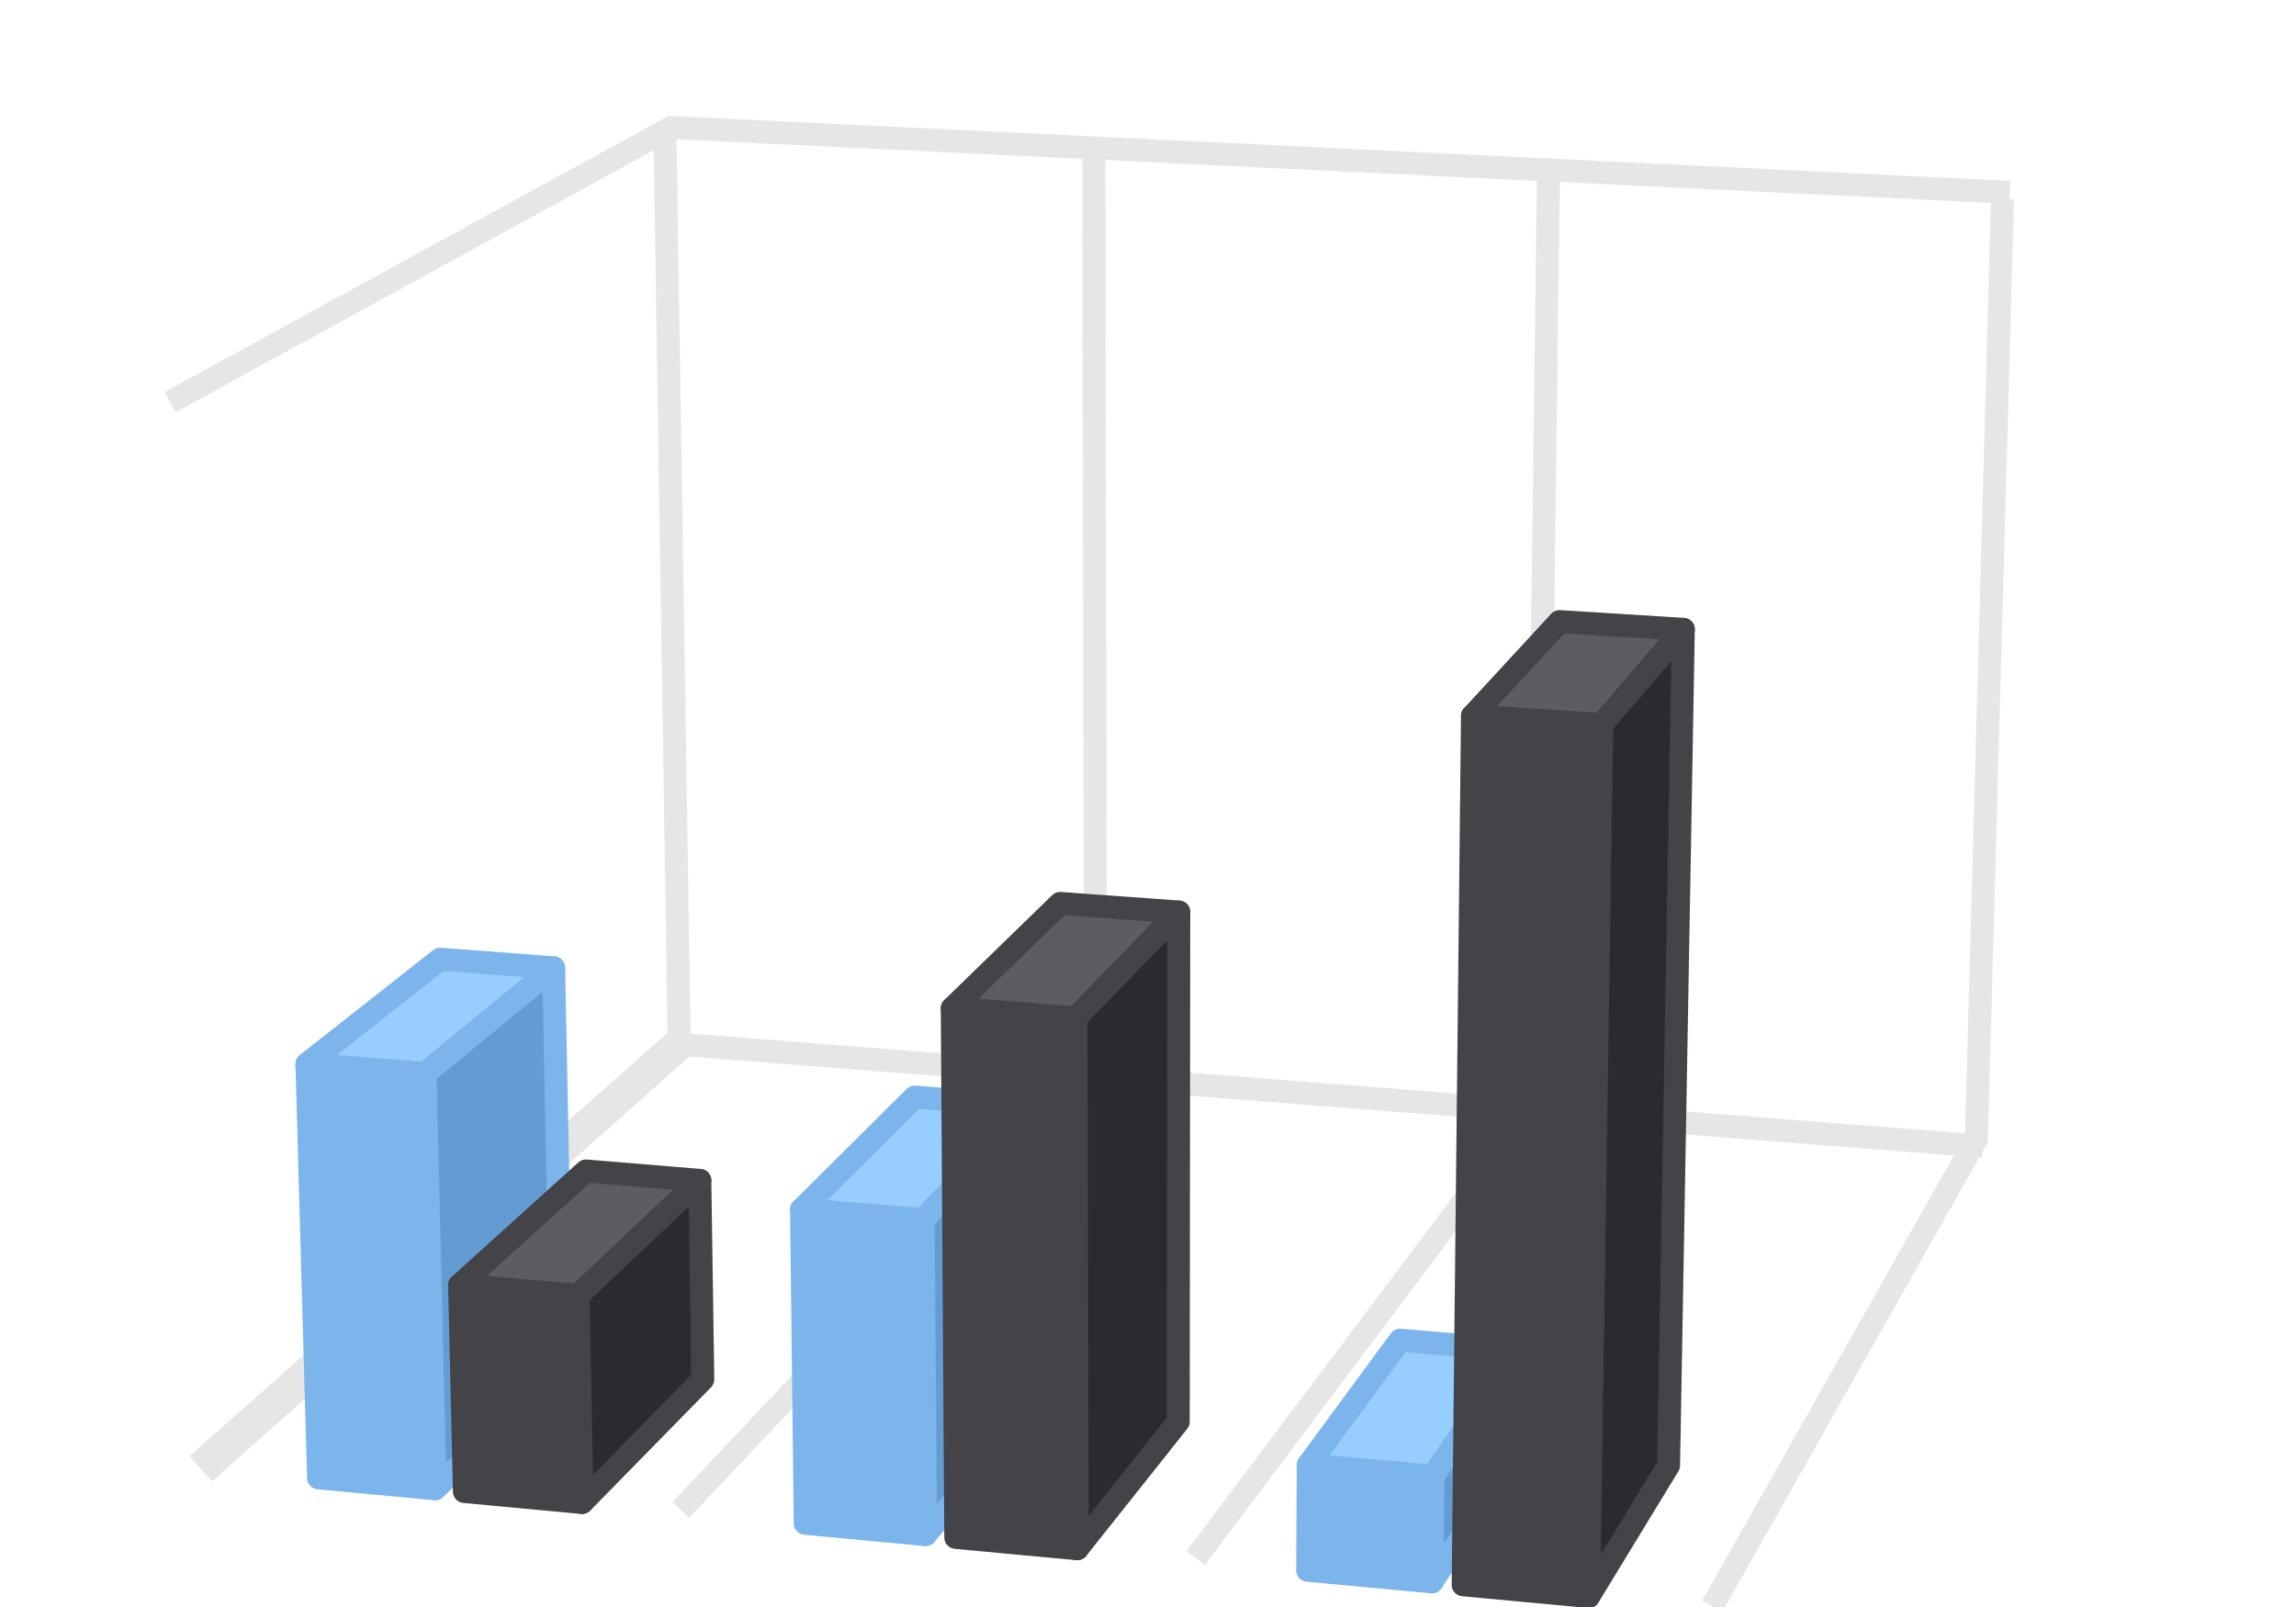
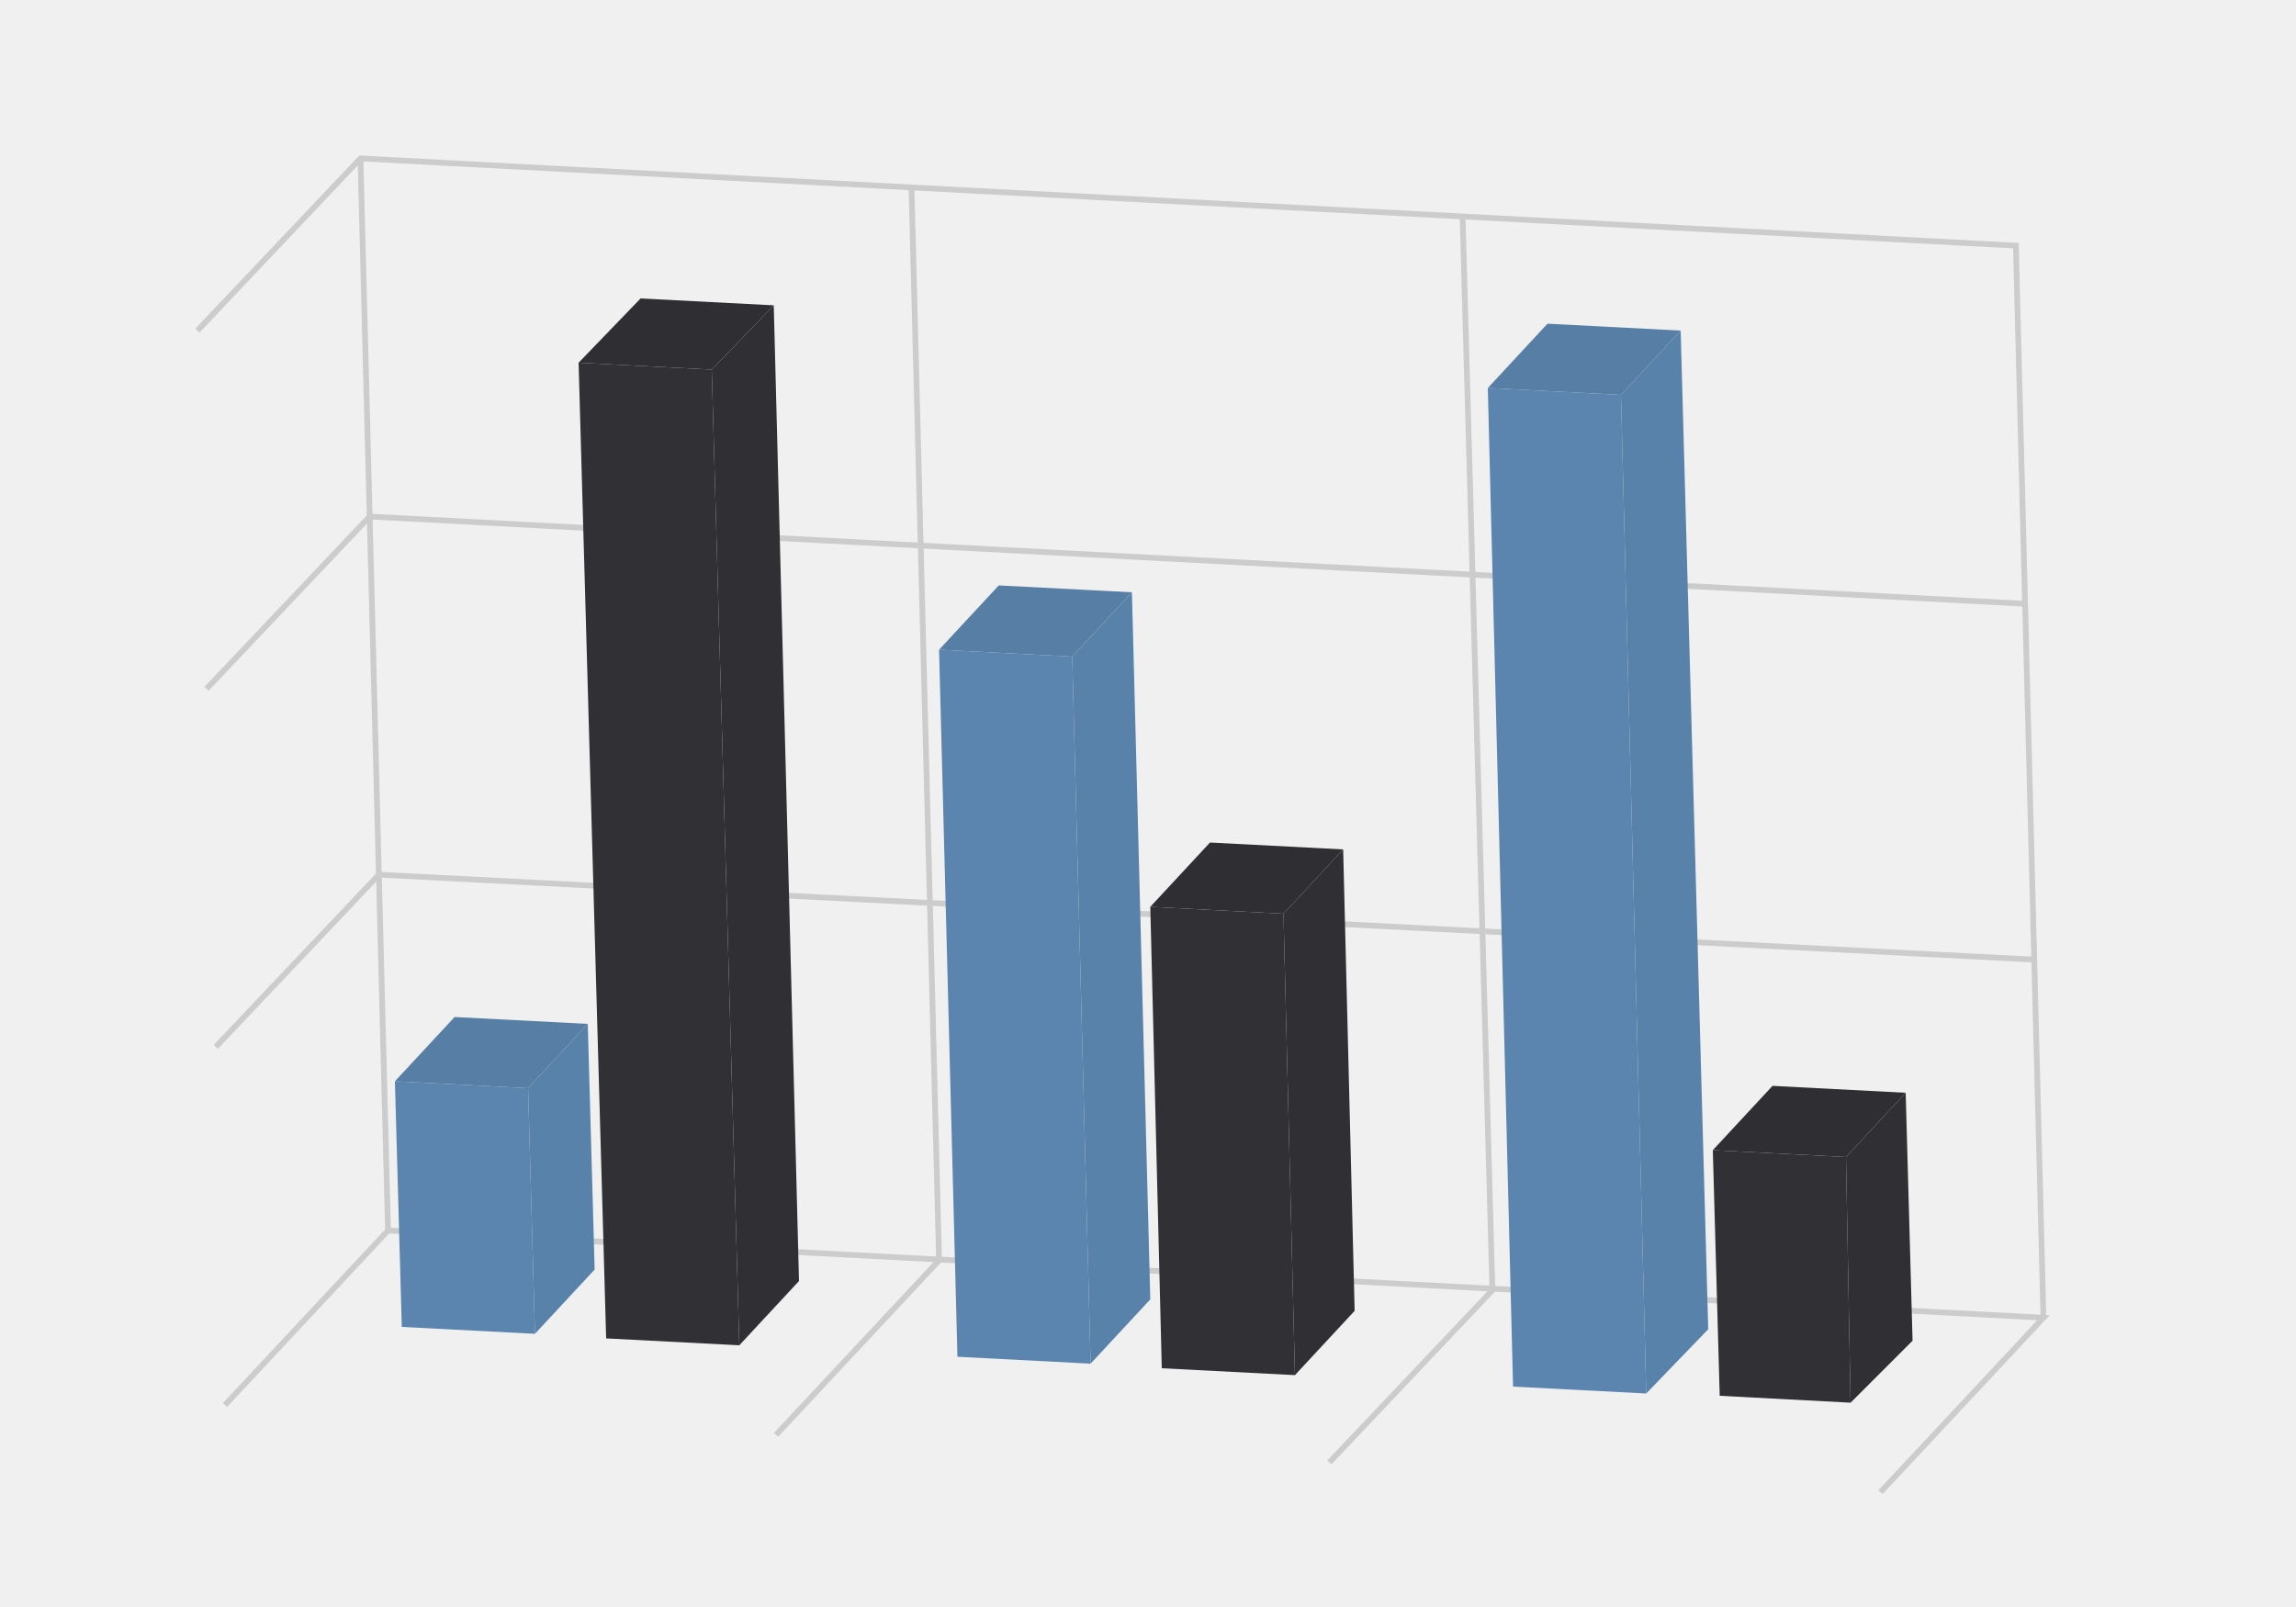
- <svg xmlns="http://www.w3.org/2000/svg" class="highcharts-root" width="100" viewBox="0 0 100 70" height="70" font-family="'lucida grande','lucida sans unicode',arial,helvetica,sans-serif" font-size="12">
-   <defs>
-     <clipPath id="a">
-       <path fill="none" d="M0 0h100v70H0z" />
-     </clipPath>
-   </defs>
-   <rect fill="#fff" class="highcharts-background" width="100" height="70" rx="0" ry="0" />
-   <path fill="none" class="highcharts-plot-background" d="M0 0h100v70H0z" />
-   <g stroke-linejoin="round" class="highcharts-3d-frame highcharts-3d-frame-back">
-     <path fill="none" d="M87.52 8.68l-1.162 41.533.096-.172L87.617 8.57z" class="highcharts-3d-side" />
-     <path fill="none" d="M87.52 8.68l.097-.11-58.75-2.855-.185.101z" class="highcharts-3d-top" />
-     <path fill="none" d="M29.315 45.739l57.043 4.474L87.52 8.68 28.682 5.816z" class="highcharts-3d-front" />
-   </g>
-   <g stroke-linejoin="round" class="highcharts-3d-frame highcharts-3d-frame-side">
-     <path fill="none" d="M8.285 64.411l.629.06-1.49-46.614-.65-.038z" class="highcharts-3d-front" />
-     <path fill="none" d="M7.424 17.857L29.24 5.843l-.558-.027L6.774 17.819z" class="highcharts-3d-top" />
-     <path fill="none" d="M7.424 17.857l1.49 46.613 20.943-18.689-.617-39.938z" class="highcharts-3d-side" />
-   </g>
-   <g stroke-linejoin="round" class="highcharts-3d-frame highcharts-3d-frame-bottom">
-     <path fill="none" d="M8.914 64.47l65.993 6.192.013-.662-66.027-6.164z" class="highcharts-3d-front" />
-     <path fill="none" d="M74.92 70l-.013.662 11.45-20.45.017-.566z" class="highcharts-3d-side" />
-     <path fill="none" d="M74.92 70l11.454-20.354-56.525-4.41-20.956 18.6z" class="highcharts-3d-top" />
-   </g>
-   <g class="highcharts-grid highcharts-xaxis-grid">
-     <path fill="none" stroke="#e6e6e6" class="highcharts-grid-line" d="M47.641 6.739l.07 39.89-18.06 19.145M67.44 7.703l-.525 40.424-14.838 19.74M87.216 8.665l-1.137 40.958-11.506 20.345M28.961 5.83l.617 39.384L8.579 63.807" />
-   </g>
-   <g class="highcharts-grid highcharts-yaxis-grid">
-     <path fill="none" stroke="#e6e6e6" class="highcharts-grid-line" d="M8.903 64.153l20.95-18.645 56.513 4.421M7.413 17.517L29.236 5.553l58.292 2.825" />
-   </g>
-   <path fill="none" class="highcharts-plot-border" d="M0 0h100v70H0z" />
-   <g class="highcharts-series-group">
-     <g class="highcharts-series highcharts-series-0 highcharts-column-series highcharts-color-0" clip-path="url(#a)">
-       <g stroke-linejoin="round" class="highcharts-point highcharts-color-0" stroke="#7cb5ec">
-         <path fill="#7cb5ec" d="M13.874 64.375l5.077.475-.437-18.09-5.146-.41z" class="highcharts-3d-front" />
-         <path fill="#95CEFF" d="M18.514 46.76l5.6-4.602-4.944-.376-5.802 4.567z" class="highcharts-3d-top" />
-         <path fill="#639CD3" d="M18.514 46.76l.437 18.09 5.508-5.314-.344-17.378z" class="highcharts-3d-side" />
-       </g>
-       <g stroke-linejoin="round" class="highcharts-point highcharts-color-0" stroke="#7cb5ec">
-         <path fill="#7cb5ec" d="M35.07 66.355l5.24.49-.104-13.718-5.296-.44z" class="highcharts-3d-front" />
-         <path fill="#95CEFF" d="M40.206 53.127l4.718-4.937-5.083-.403-4.93 4.9z" class="highcharts-3d-top" />
-         <path fill="#639CD3" d="M40.206 53.127l.104 13.718 4.665-5.483-.051-13.172z" class="highcharts-3d-side" />
-       </g>
-       <g stroke-linejoin="round" class="highcharts-point highcharts-color-0" stroke="#7cb5ec">
-         <path fill="#7cb5ec" d="M56.954 68.4l5.412.505.045-4.607-5.433-.49z" class="highcharts-3d-front" />
-         <path fill="#95CEFF" d="M62.41 64.298l3.777-5.475-5.207-.446-4.002 5.432z" class="highcharts-3d-top" />
-         <path fill="#639CD3" d="M62.41 64.298l-.044 4.607 3.765-5.659.056-4.423z" class="highcharts-3d-side" />
-       </g>
-     </g>
-     <g class="highcharts-series highcharts-series-1 highcharts-column-series highcharts-color-1" clip-path="url(#a)">
-       <g stroke-linejoin="round" class="highcharts-point highcharts-color-1" stroke="#434348">
-         <path fill="#434348" d="M20.226 64.969l5.126.479-.173-9.021-5.161-.448z" class="highcharts-3d-front" />
-         <path fill="#5C5C61" d="M25.179 56.427l5.3-5.01-4.957-.41-5.504 4.972z" class="highcharts-3d-top" />
-         <path fill="#2A2A2F" d="M25.179 56.427l.173 9.02 5.258-5.364-.13-8.667z" class="highcharts-3d-side" />
-       </g>
-       <g stroke-linejoin="round" class="highcharts-point highcharts-color-1" stroke="#434348">
-         <path fill="#434348" d="M41.627 66.968l5.292.494-.056-23.13-5.387-.412z" class="highcharts-3d-front" />
-         <path fill="#5C5C61" d="M46.863 44.332l4.477-4.604-5.166-.376-4.698 4.568z" class="highcharts-3d-top" />
-         <path fill="#2A2A2F" d="M46.863 44.332l.056 23.13 4.398-5.535.023-22.2z" class="highcharts-3d-side" />
-       </g>
-       <g stroke-linejoin="round" class="highcharts-point highcharts-color-1" stroke="#434348">
-         <path fill="#434348" d="M63.726 69.032l5.467.51.57-37.983-5.631-.37z" class="highcharts-3d-front" />
-         <path fill="#5C5C61" d="M69.762 31.559l3.553-4.145-5.388-.338-3.795 4.112z" class="highcharts-3d-top" />
-         <path fill="#2A2A2F" d="M69.762 31.559l-.57 37.984 3.481-5.714.642-36.415z" class="highcharts-3d-side" />
-       </g>
-     </g>
-   </g>
+ <svg xmlns="http://www.w3.org/2000/svg" version="1.2" baseProfile="tiny" viewBox="221.5 721.2 100 70">
+   <path fill="none" stroke="#CCC" stroke-width=".25" stroke-miterlimit="10" d="M230.9 766.8l7.1-7.5 72.1 3.7m-79.6-11.8l7.1-7.5 72.1 3.8" />
+   <path fill="none" stroke="#CCC" stroke-width=".25" stroke-miterlimit="10" d="M255.3 783.7l7.1-7.6-1.2-46.7m18.2 55.5l7.1-7.5-1.3-46.8" />
+   <path fill="none" stroke="#CCC" stroke-width=".25" stroke-miterlimit="10" d="M303.4 786.2l7.1-7.6-72.1-3.8-7.1 7.6" />
+   <path fill="#5B85AE" d="M244.5 768.6l.3 10.7-5.8-.3-.3-10.7z" />
+   <path fill="#5982AA" d="M244.5 768.6l2.6-2.8.3 10.7-2.6 2.8z" />
+   <path fill="#577FA6" d="M238.7 768.3l2.6-2.8 5.8.3-2.6 2.8z" />
+   <path fill="#313135" d="M252.5 737.3l1.2 42.5-5.8-.3-1.2-42.5z" />
+   <path fill="#303034" d="M252.5 737.3l2.7-2.8 1.1 42.5-2.6 2.8z" />
+   <path fill="#2F2F33" d="M246.7 737l2.7-2.8 5.8.3-2.7 2.8z" />
+   <path fill="#5B85AE" d="M268.2 749.8l.8 30.8-5.8-.3-.8-30.8z" />
+   <path fill="#5982AA" d="M268.2 749.8l2.6-2.8.8 30.8-2.6 2.8z" />
+   <path fill="#577FA6" d="M262.4 749.5l2.6-2.8 5.8.3-2.6 2.8z" />
+   <path fill="#313135" d="M277.4 761l.5 20.1-5.8-.3-.5-20.1z" />
+   <path fill="#303034" d="M277.4 761l2.6-2.8.5 20.1-2.6 2.8z" />
+   <path fill="#2F2F33" d="M271.6 760.7l2.6-2.8 5.8.3-2.6 2.8z" />
+   <path fill="#5B85AE" d="M292.1 738.4l1.1 43.5-5.8-.3-1.1-43.5z" />
+   <path fill="#5982AA" d="M292.1 738.4l2.6-2.8 1.2 43.5-2.7 2.8z" />
+   <path fill="#577FA6" d="M286.3 738.1l2.6-2.8 5.8.3-2.6 2.8z" />
+   <path fill="#313135" d="M301.9 771.6l.2 10.7-5.7-.3-.3-10.7z" />
+   <path fill="#303034" d="M301.9 771.6l2.6-2.8.3 10.8-2.7 2.7z" />
+   <path fill="#2F2F33" d="M296.1 771.3l2.6-2.8 5.8.3-2.6 2.8z" />
+   <path fill="none" stroke="#CCC" stroke-width=".25" stroke-miterlimit="10" d="M238.4 774.8l-1.2-46.7m73.3 50.5l-1.2-46.7-72.1-3.8-7.1 7.5" />
</svg>
